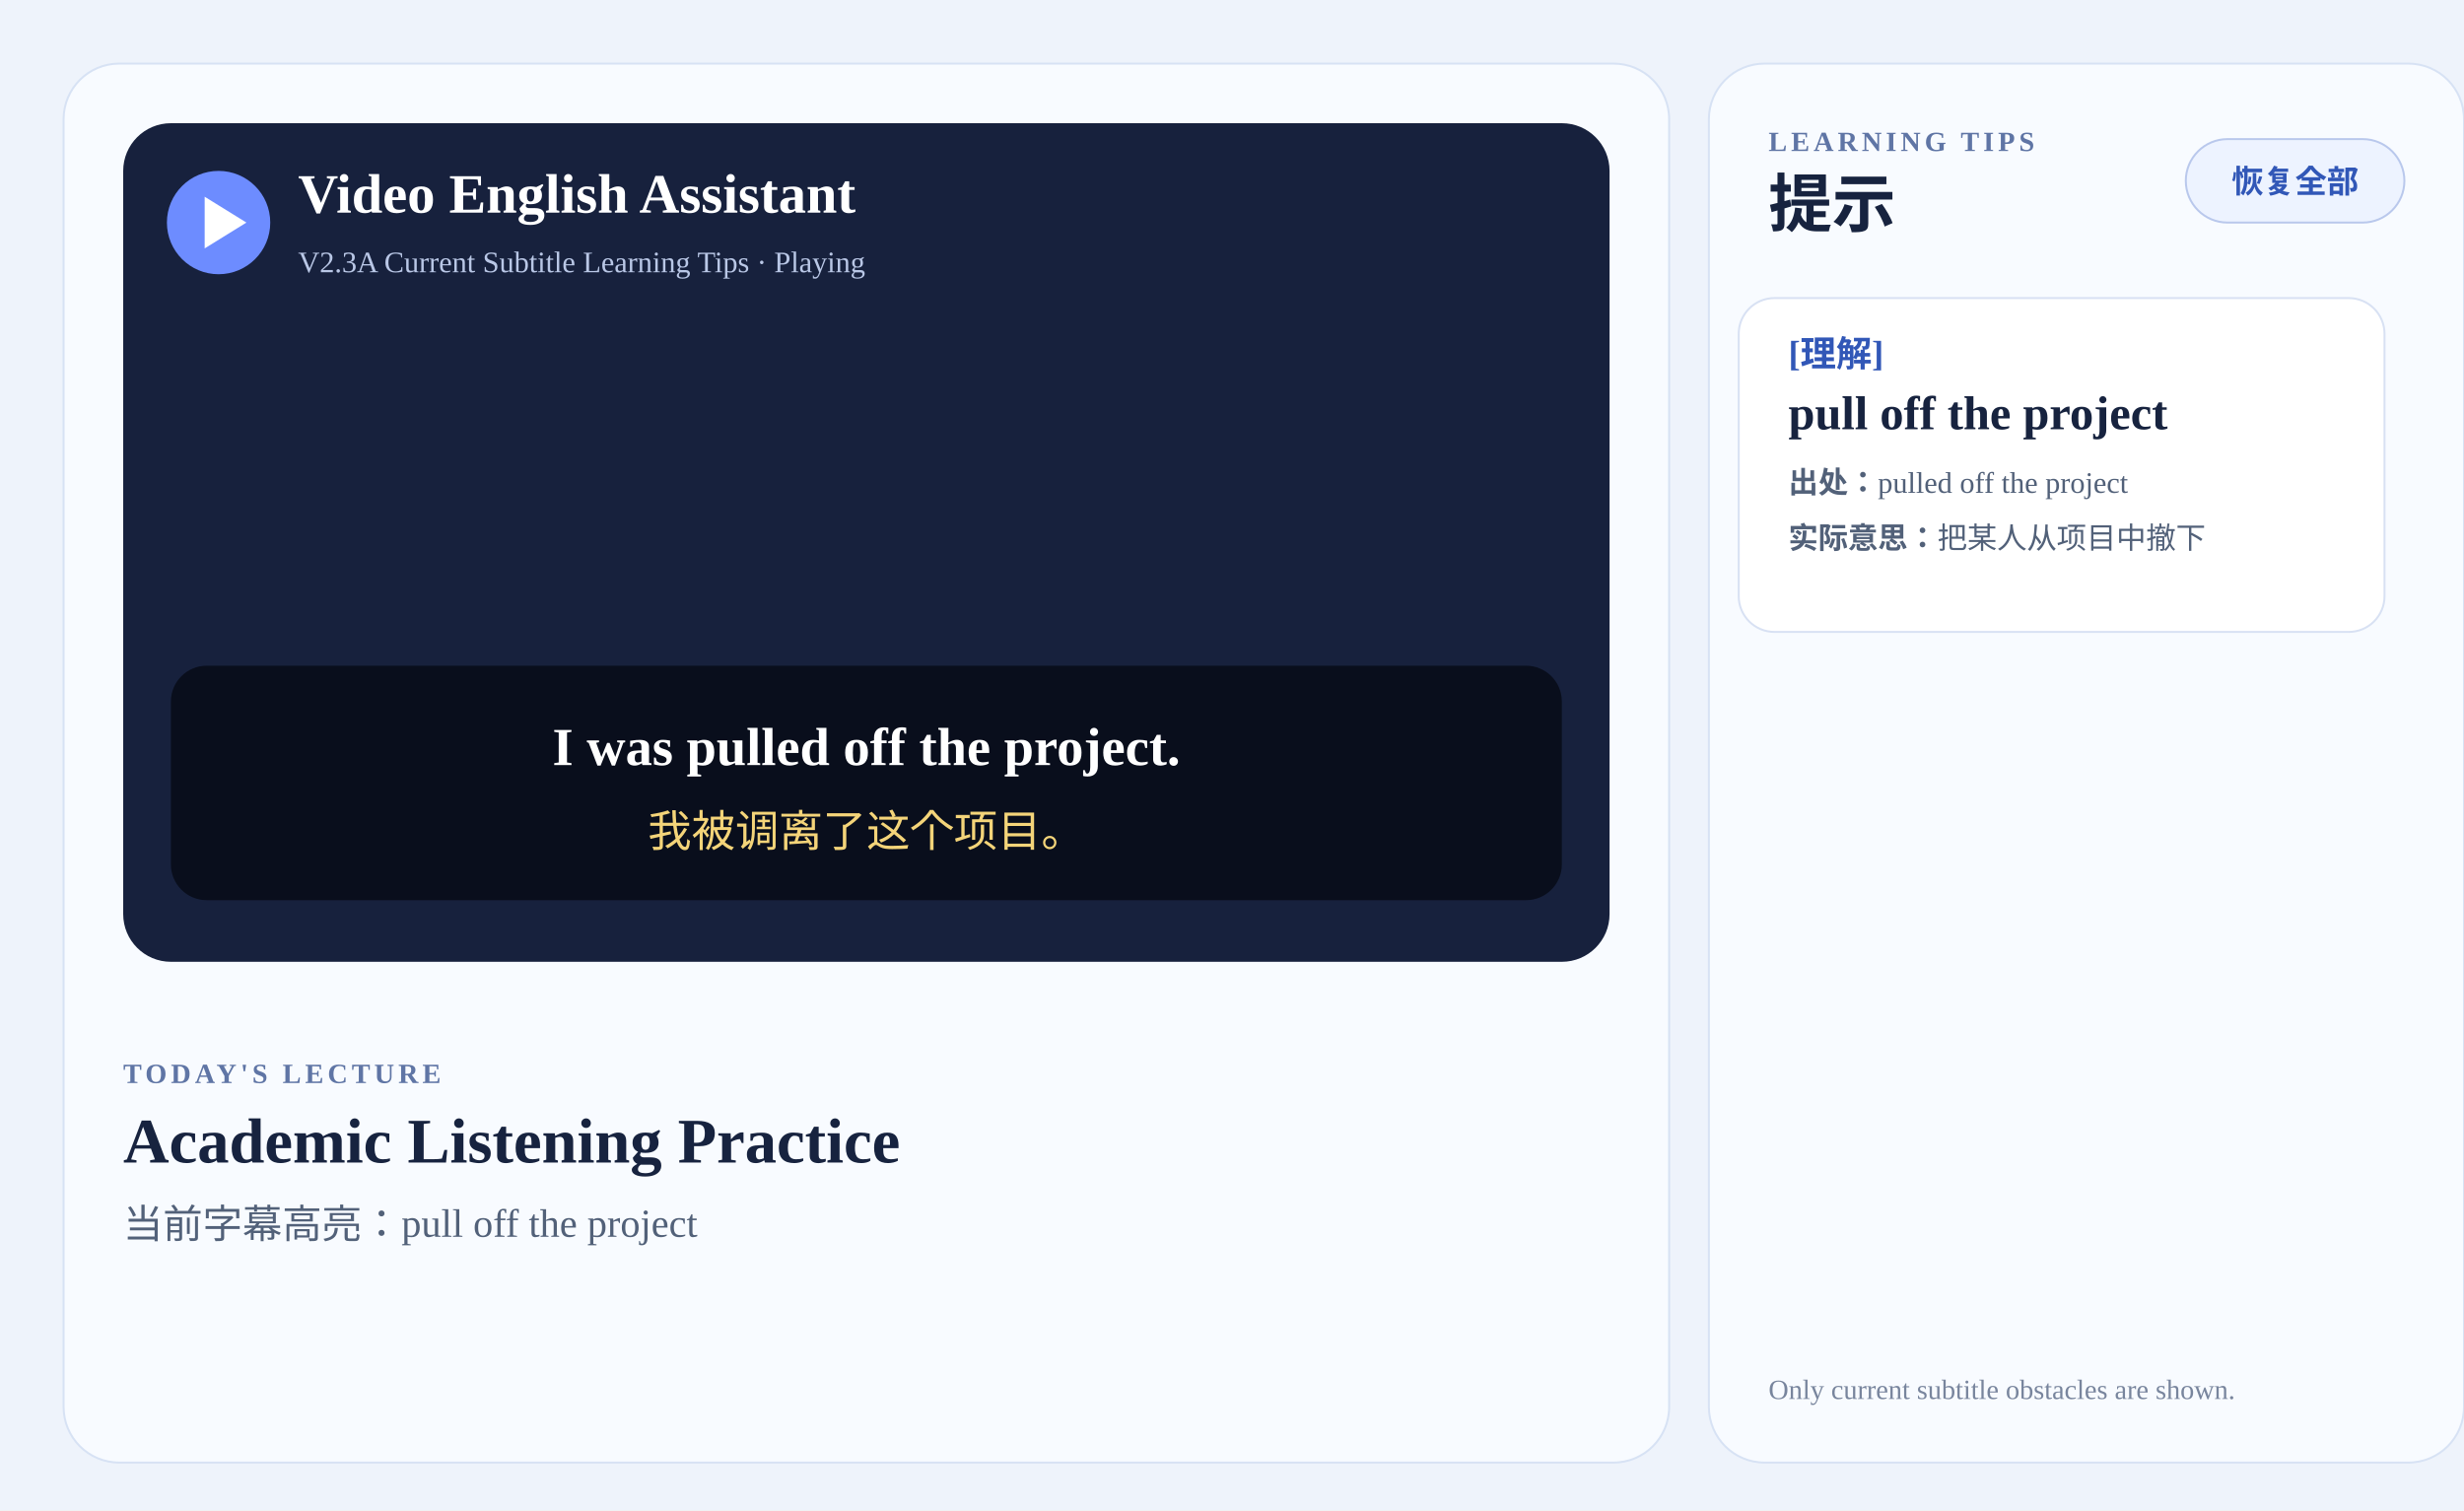
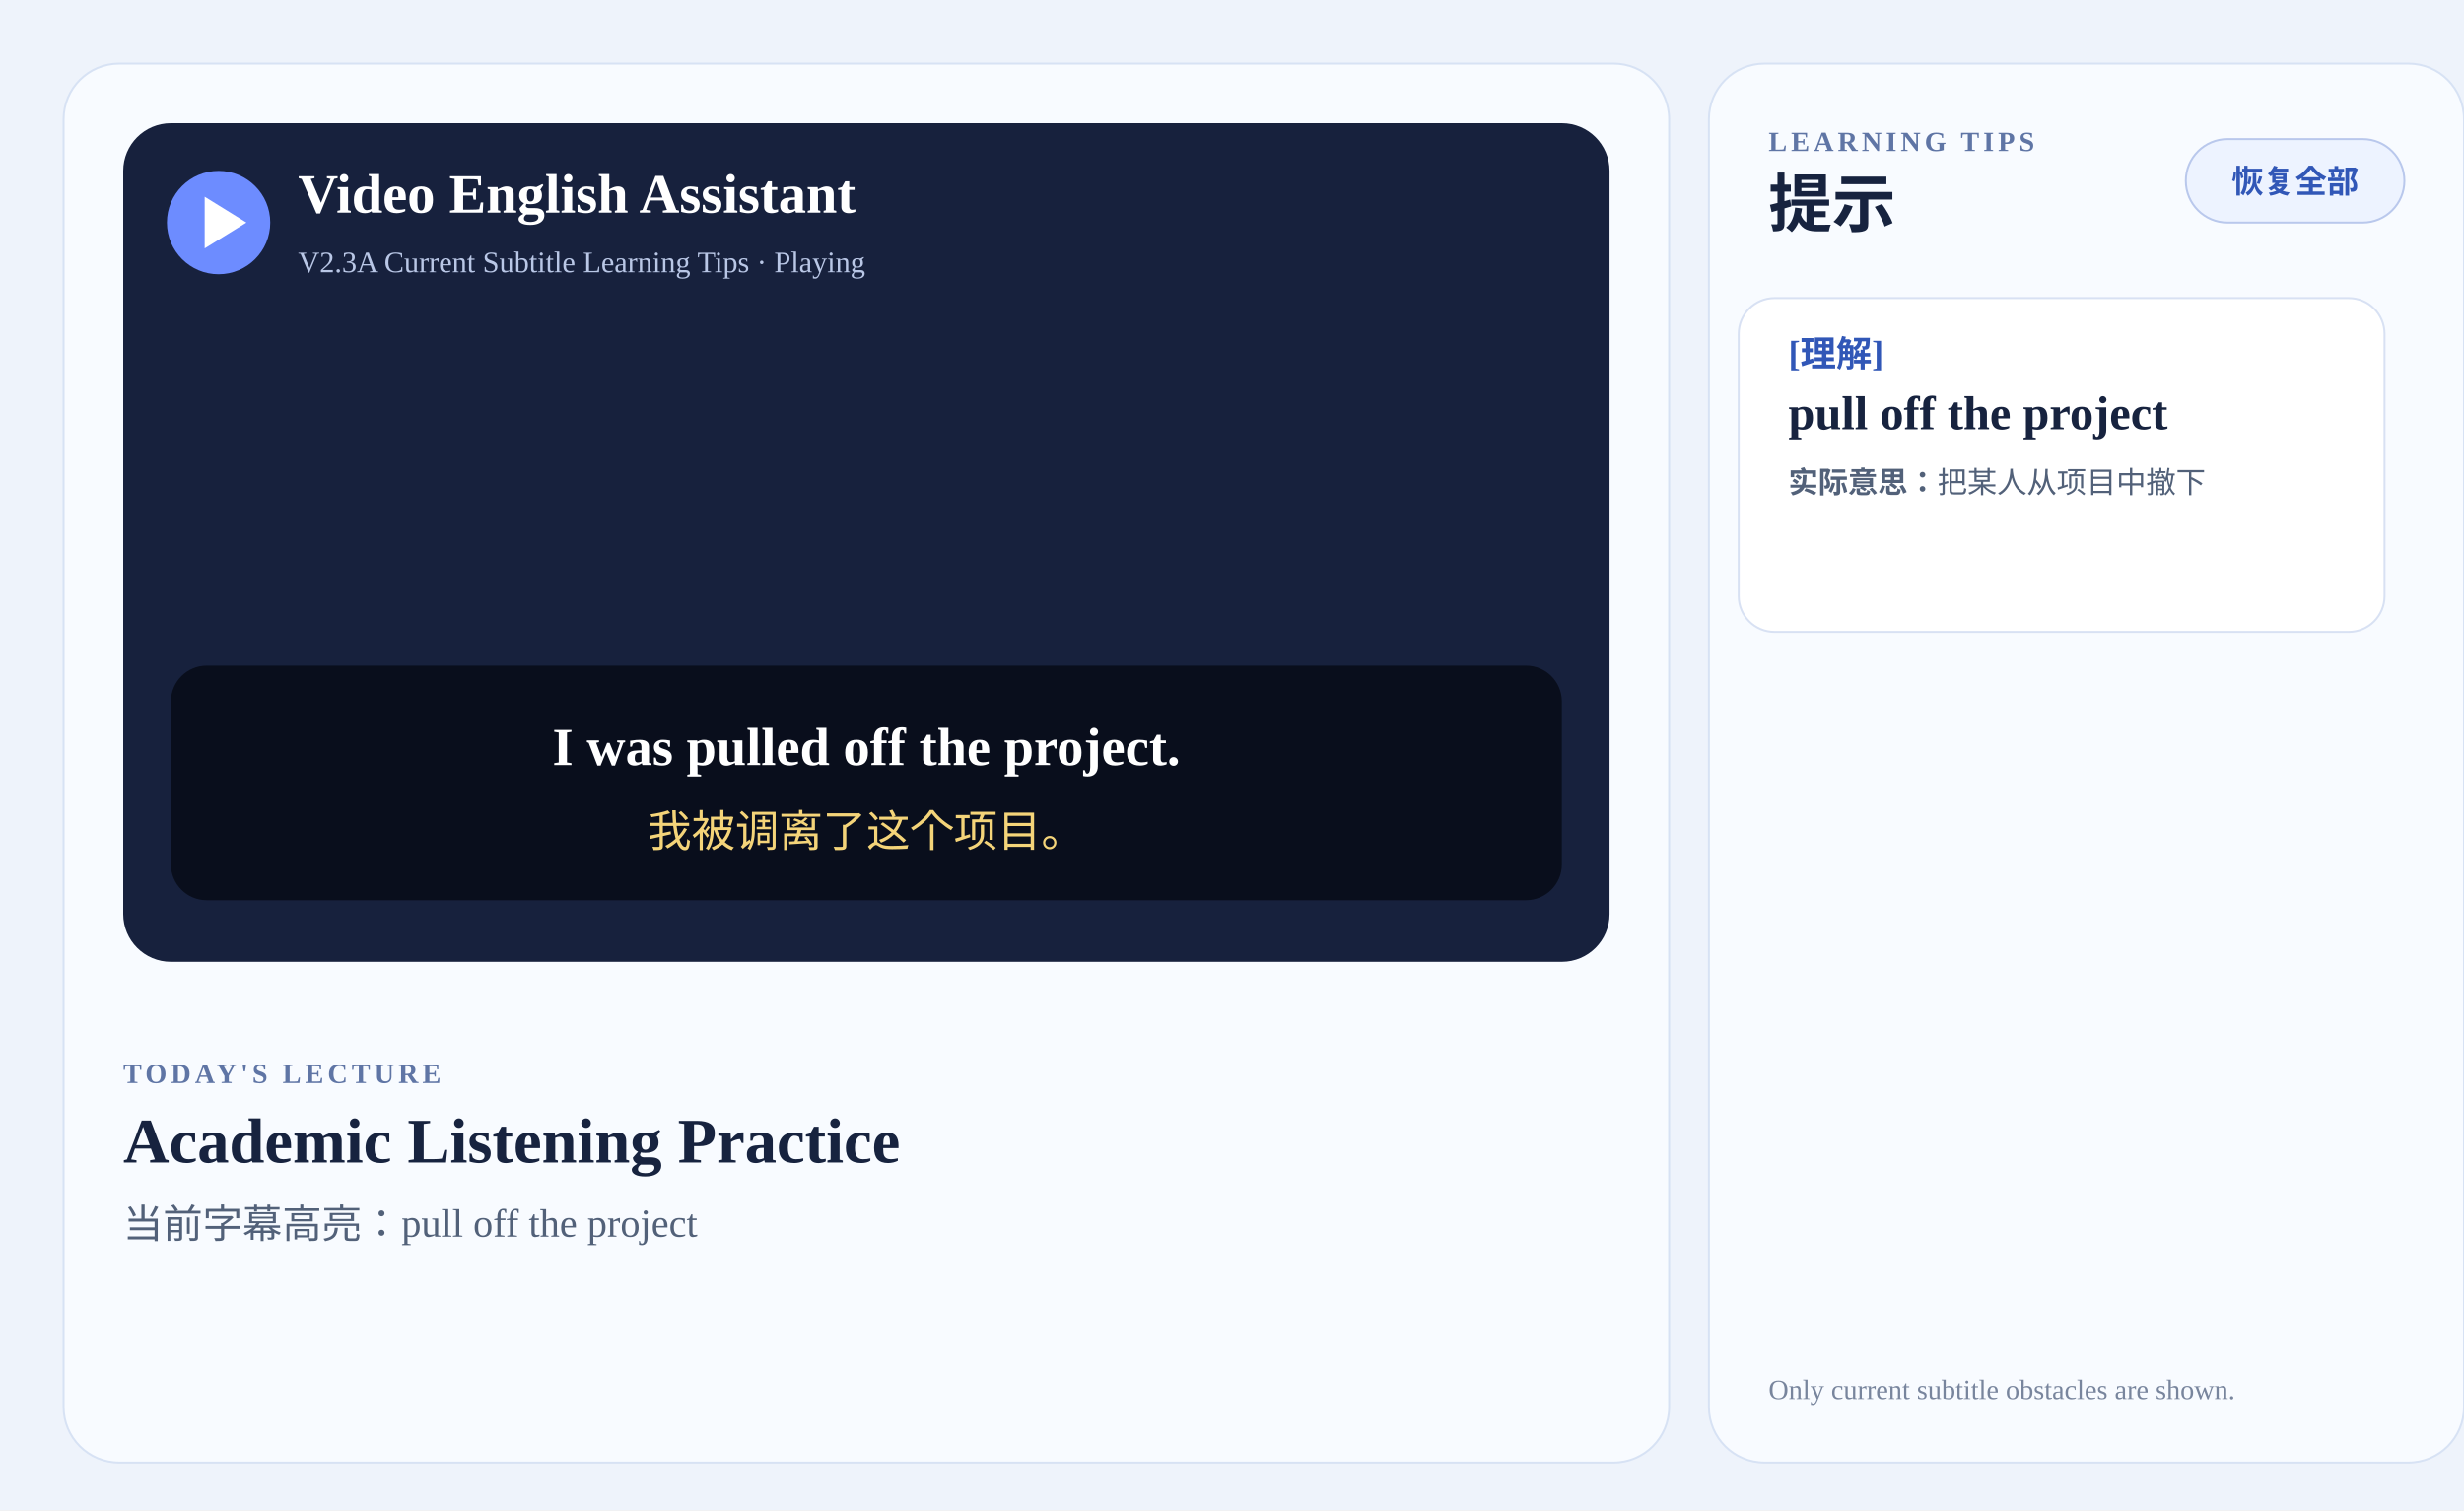
<svg xmlns="http://www.w3.org/2000/svg" width="1240" height="760" viewBox="0 0 1240 760">
  <rect width="1240" height="760" fill="#eef3fb" />
  <rect x="32" y="32" width="808" height="704" rx="28" fill="#f8fbff" stroke="#d7e2f4" />
  <rect x="62" y="62" width="748" height="422" rx="24" fill="#17213d" />
  <circle cx="110" cy="112" r="26" fill="#6d8cff" />
  <polygon points="103,99 103,125 124,112" fill="white" />
  <text x="150" y="107" font-size="28" font-weight="700" fill="#ffffff">Video English Assistant</text>
  <text x="150" y="137" font-size="15" fill="#b9c7e6">V2.3A Current Subtitle Learning Tips · Playing</text>
  <rect x="86" y="335" width="700" height="118" rx="18" fill="#050913" opacity="0.78" />
  <text x="436" y="385" text-anchor="middle" font-size="27" font-weight="700" fill="#ffffff">I was pulled off the project.</text>
  <text x="436" y="426" text-anchor="middle" font-size="22" fill="#f4d479">我被调离了这个项目。</text>
  <text x="62" y="545" font-size="14" font-weight="700" letter-spacing="2" fill="#5f75a5">TODAY'S LECTURE</text>
  <text x="62" y="585" font-size="32" font-weight="700" fill="#17233f">Academic Listening Practice</text>
  <text x="62" y="623" font-size="20" fill="#526179">当前字幕高亮：pull off the project</text>
  <rect x="860" y="32" width="380" height="704" rx="28" fill="#f8fbff" stroke="#d7e2f4" />
  <text x="890" y="76" font-size="14" font-weight="700" letter-spacing="2" fill="#5f75a5">LEARNING TIPS</text>
  <text x="890" y="114" font-size="32" font-weight="700" fill="#17233f">提示</text>
  <rect x="1100" y="70" width="110" height="42" rx="21" fill="#edf3ff" stroke="#b9c8ec" />
  <text x="1155" y="97" text-anchor="middle" font-size="16" font-weight="700" fill="#3157b7">恢复全部</text>
  <rect x="875" y="150" width="325" height="168" rx="18" fill="#ffffff" stroke="#d8e1f3" />
  <text x="900" y="184" font-size="18" font-weight="700" fill="#3157b7">[理解]</text>
  <text x="900" y="216" font-size="24" font-weight="700" fill="#17233f">pull off the project</text>
  <text x="900" y="248" font-size="15" fill="#526179">
-     <tspan font-weight="700">出处：</tspan>pulled off the project</text>
-   <text x="900" y="276" font-size="15" fill="#526179">
    <tspan font-weight="700">实际意思：</tspan>把某人从项目中撤下</text>
  <text x="890" y="704" font-size="14" fill="#78859d">Only current subtitle obstacles are shown.</text>
</svg>
